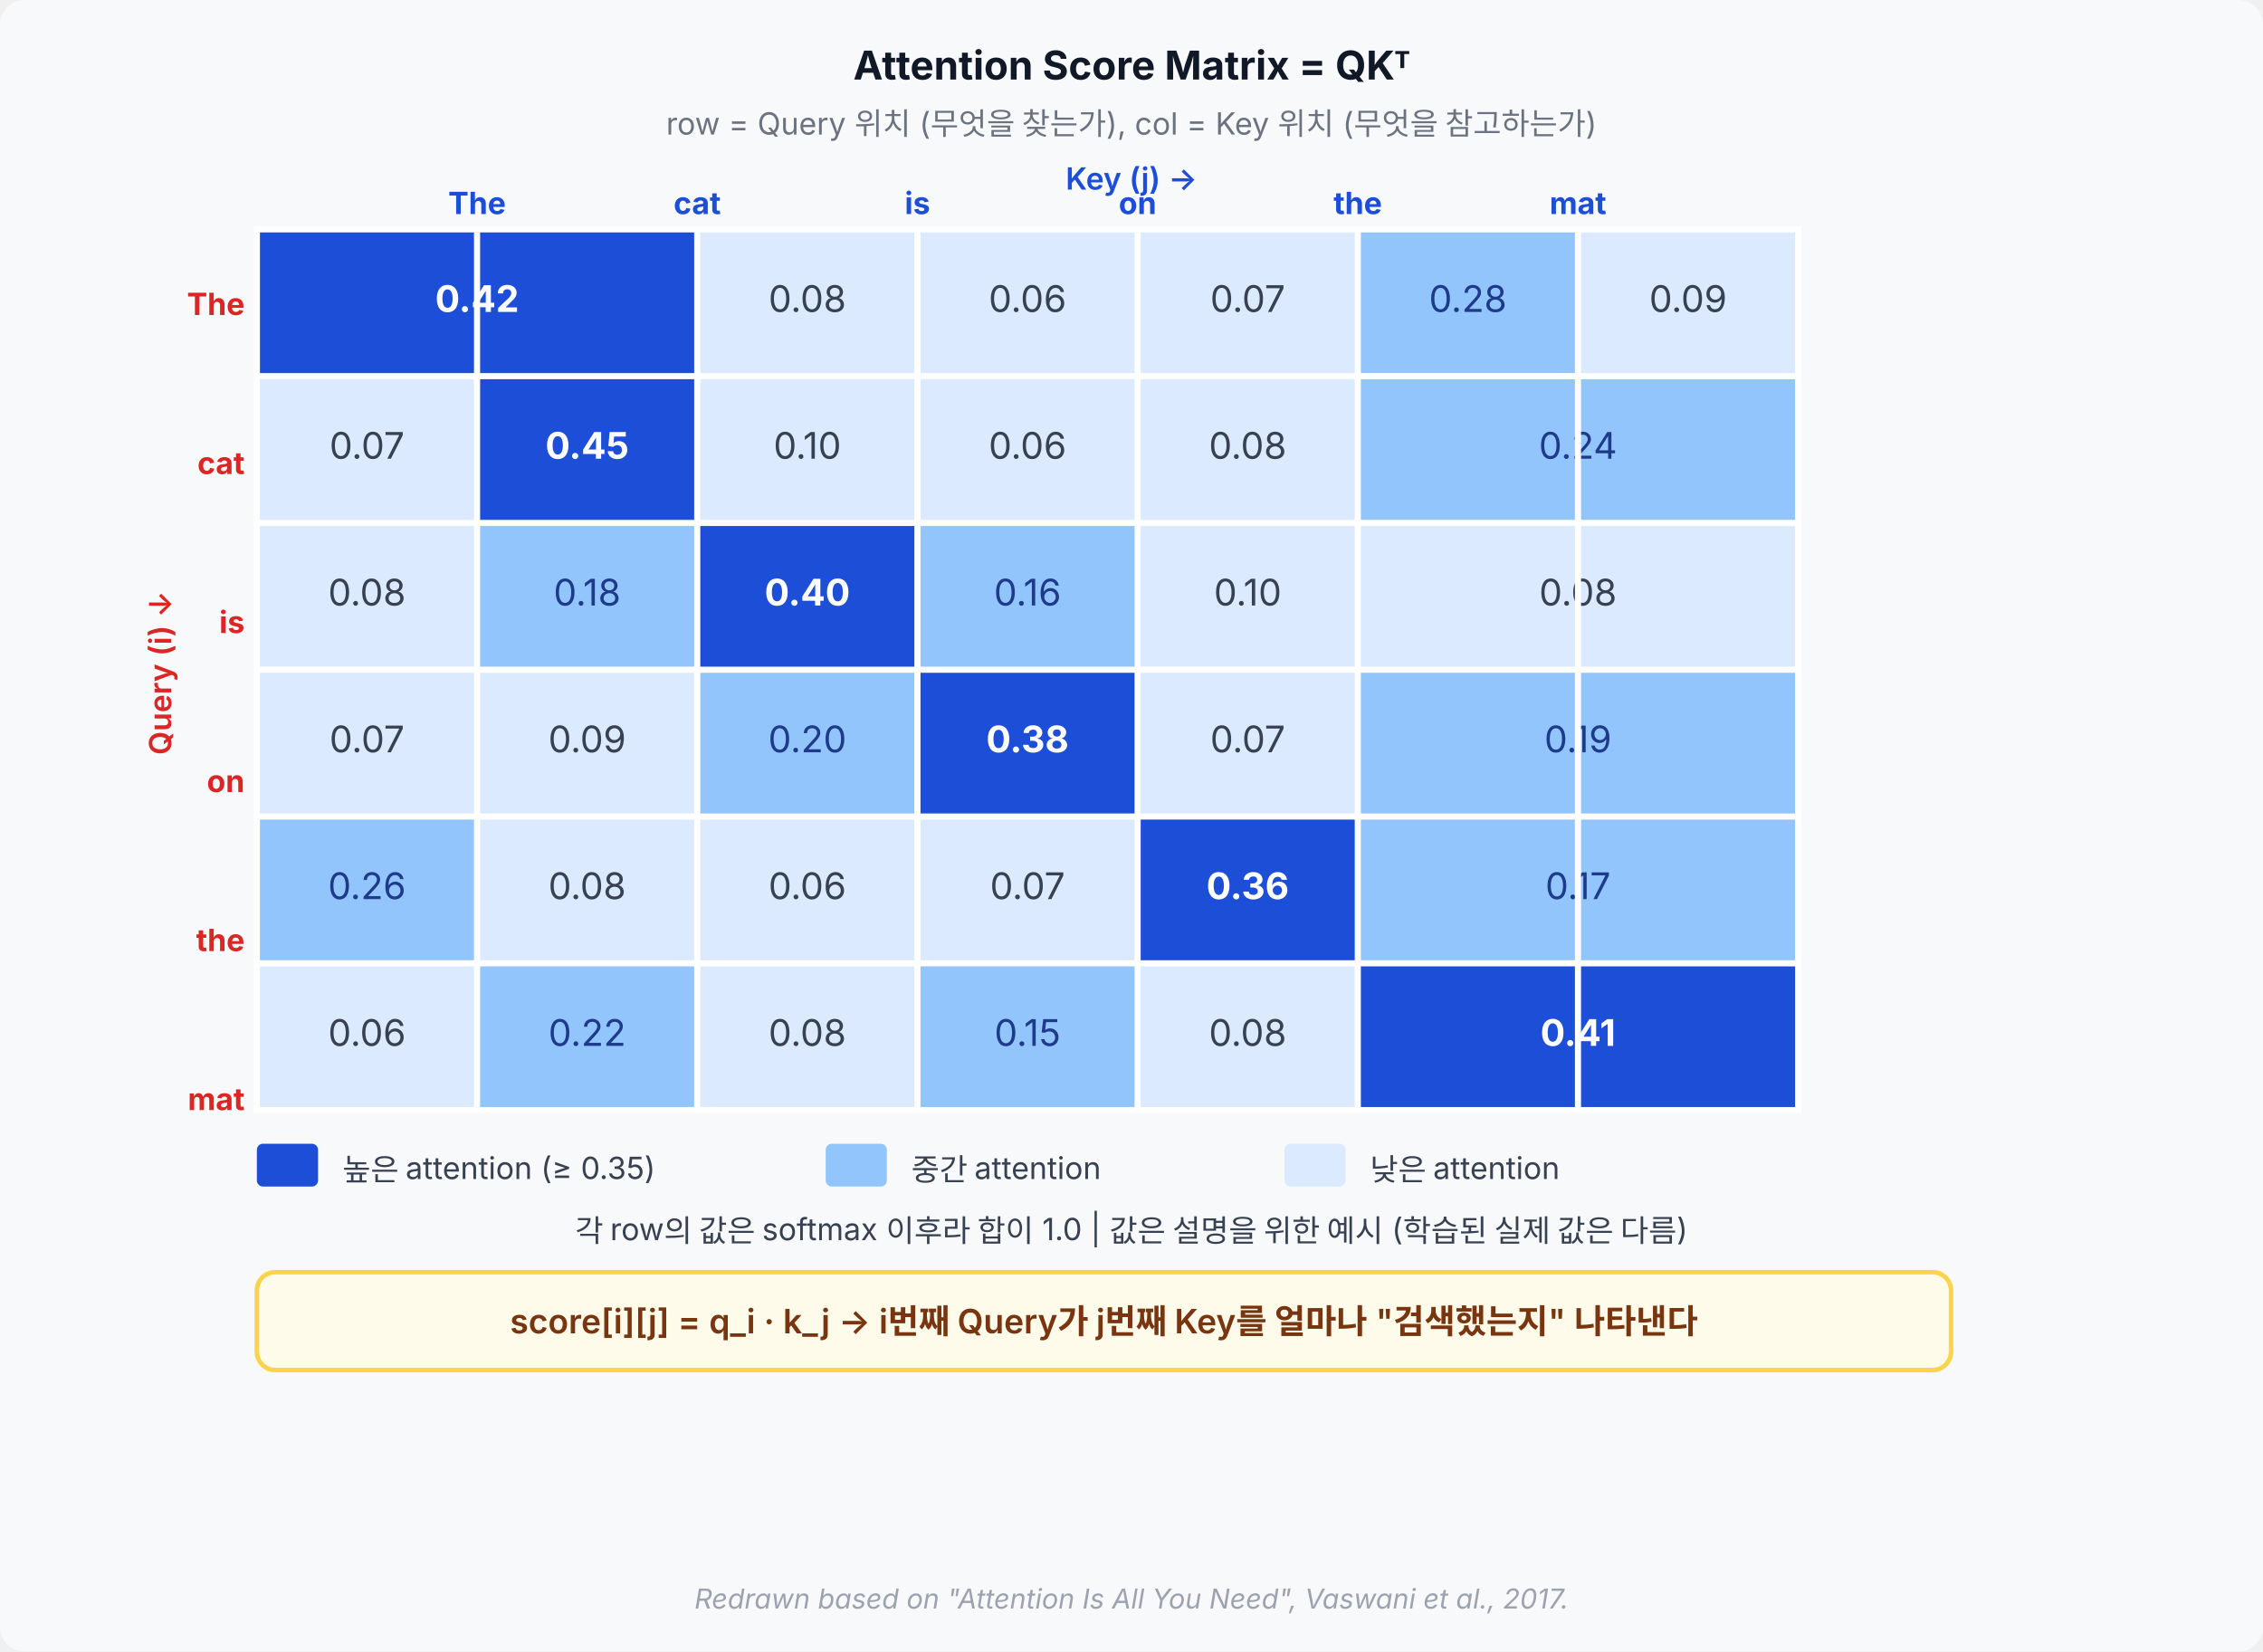
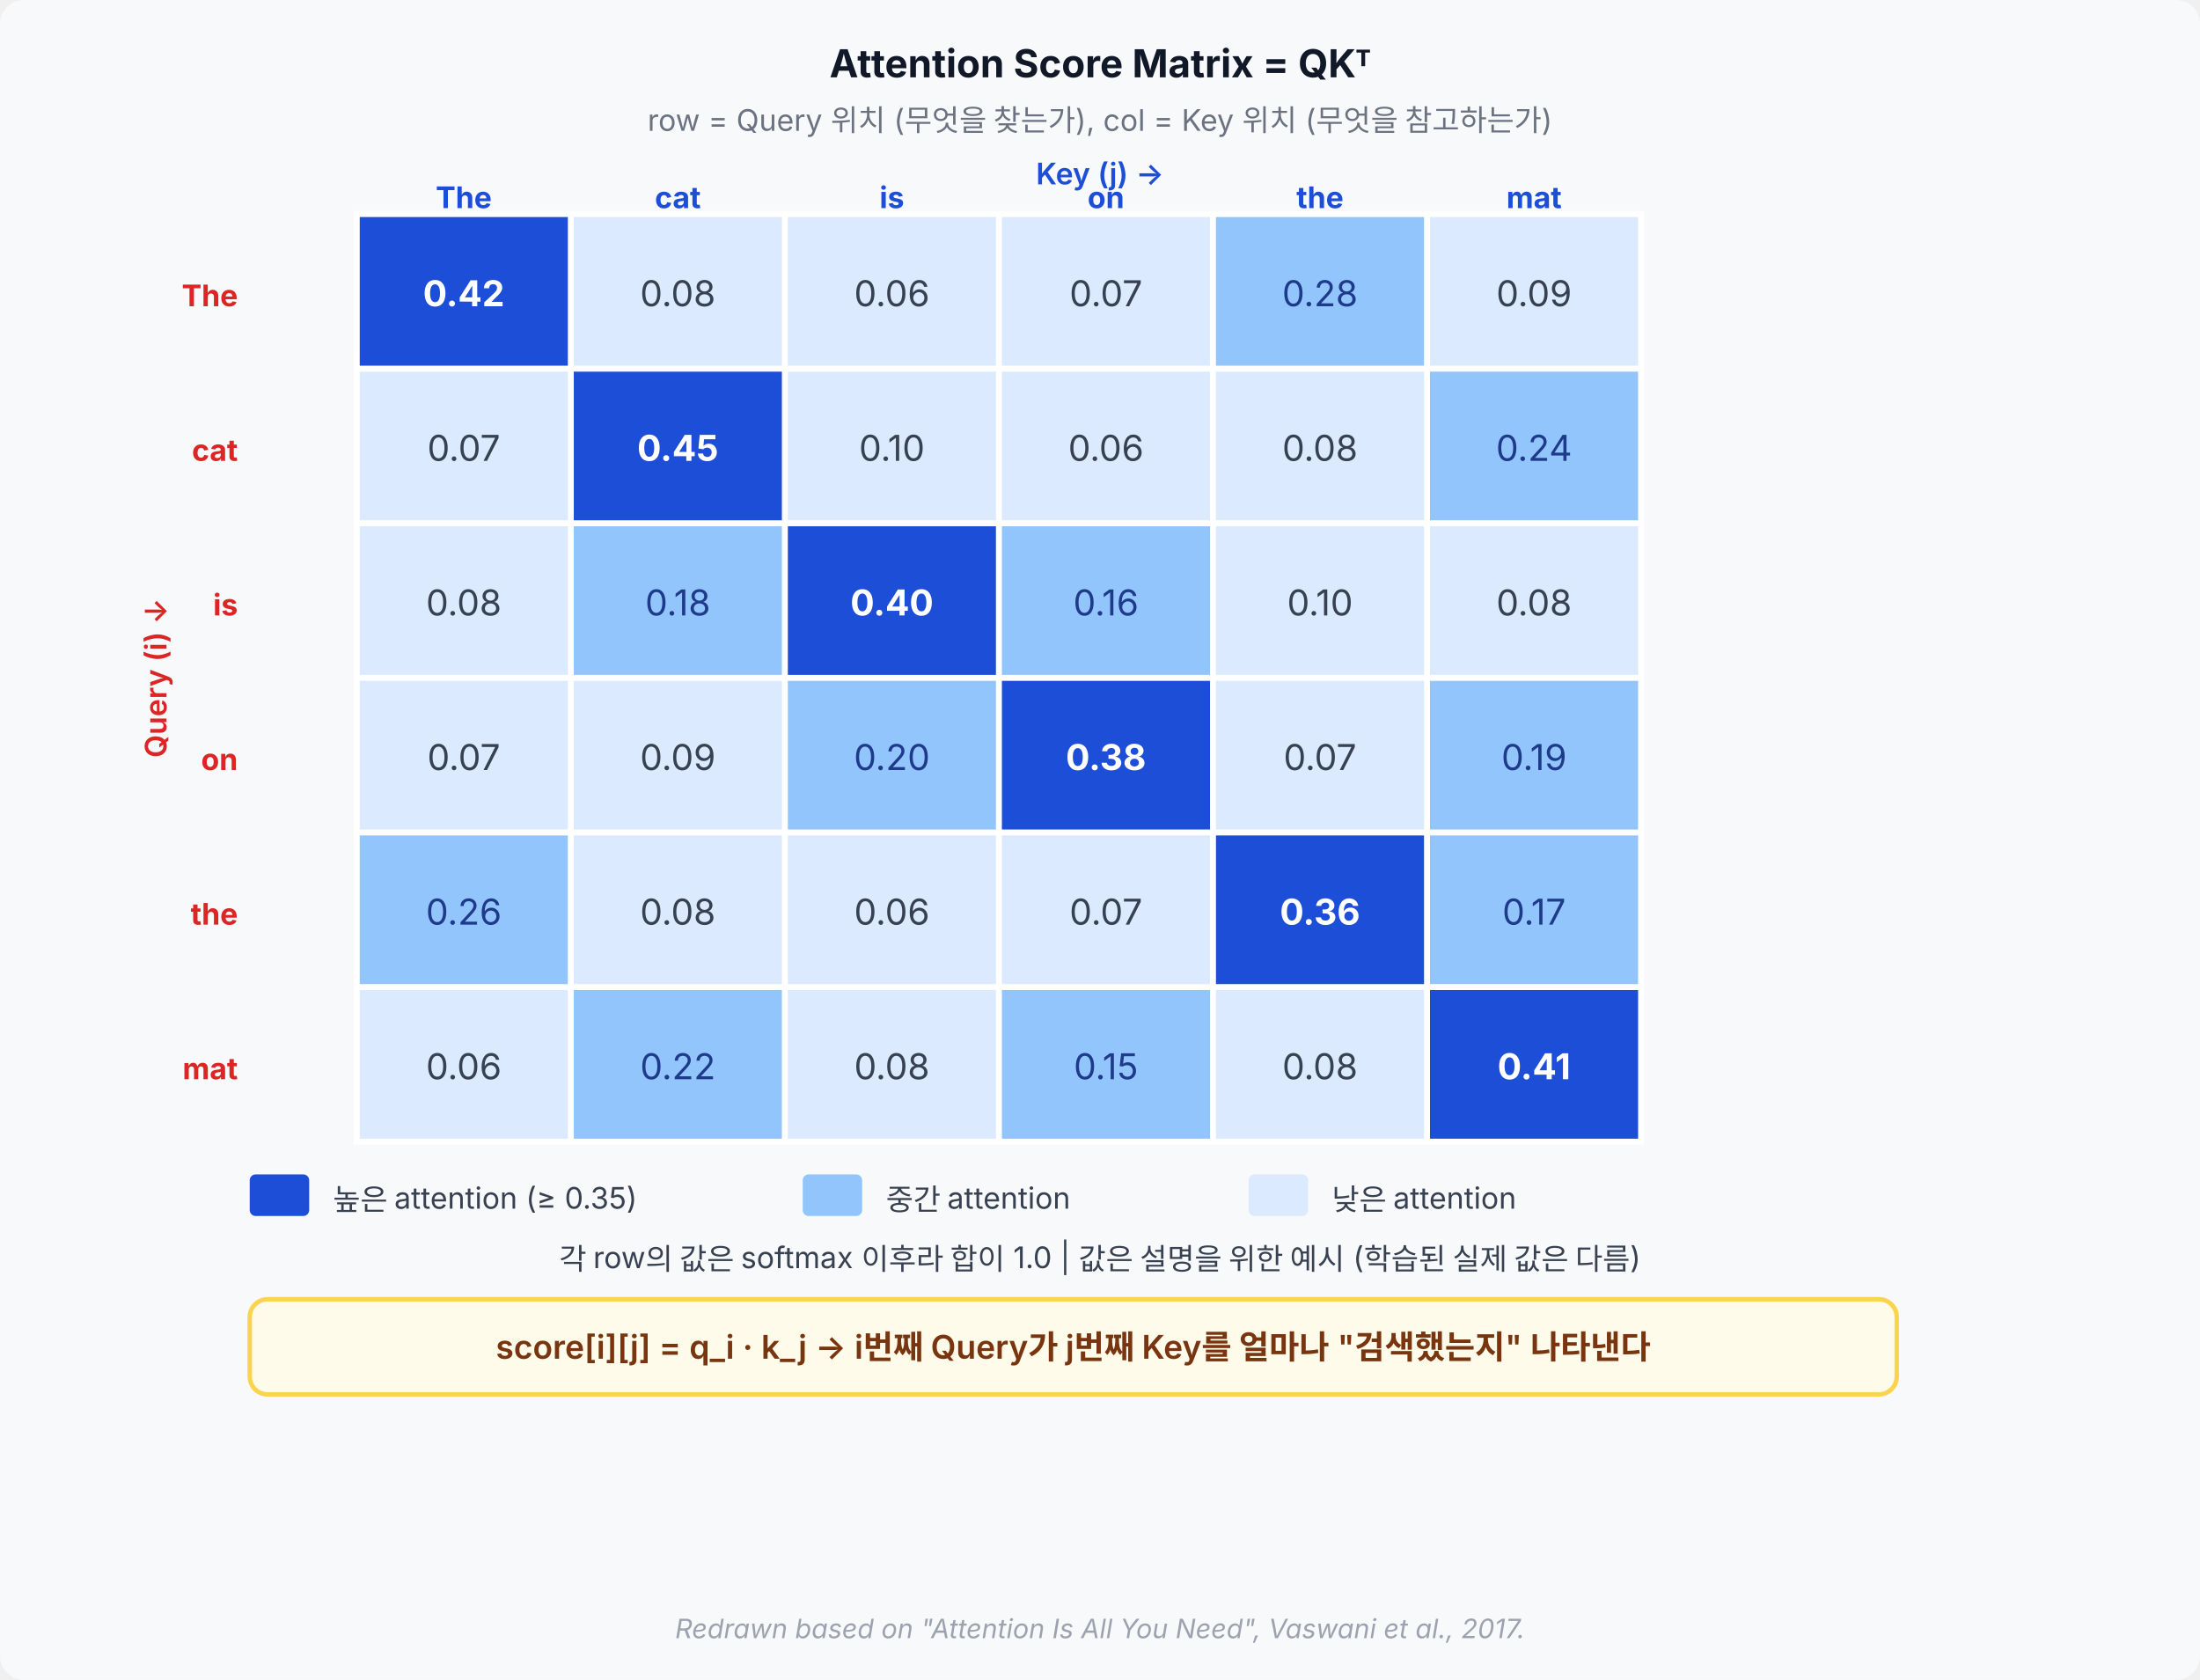
- <svg xmlns="http://www.w3.org/2000/svg" viewBox="0 0 740 540" width="740" height="540" font-family="system-ui, -apple-system, 'Segoe UI', sans-serif">
-   <rect width="740" height="540" fill="#F8F9FB" rx="8" />
+ <svg xmlns="http://www.w3.org/2000/svg" viewBox="0 0 740 565" width="740" height="565" font-family="system-ui, -apple-system, 'Segoe UI', sans-serif">
+   <rect width="740" height="565" fill="#F8F9FB" rx="8" />
  <text x="370" y="26" text-anchor="middle" font-size="13" font-weight="700" fill="#111827">Attention Score Matrix = QKᵀ</text>
  <text x="370" y="44" text-anchor="middle" font-size="10" fill="#6B7280">row = Query 위치 (무엇을 찾는가),  col = Key 위치 (무엇을 참고하는가)</text>
  <text x="370" y="62" text-anchor="middle" font-size="10" fill="#1D4ED8" font-weight="600">Key (j) →</text>
  <text x="156" y="70" text-anchor="middle" font-size="10" font-weight="700" fill="#1D4ED8">The</text>
  <text x="228" y="70" text-anchor="middle" font-size="10" font-weight="700" fill="#1D4ED8">cat</text>
  <text x="300" y="70" text-anchor="middle" font-size="10" font-weight="700" fill="#1D4ED8">is</text>
  <text x="372" y="70" text-anchor="middle" font-size="10" font-weight="700" fill="#1D4ED8">on</text>
  <text x="444" y="70" text-anchor="middle" font-size="10" font-weight="700" fill="#1D4ED8">the</text>
  <text x="516" y="70" text-anchor="middle" font-size="10" font-weight="700" fill="#1D4ED8">mat</text>
-   <text x="56" y="220" text-anchor="middle" font-size="10" fill="#DC2626" font-weight="600" transform="rotate(-90,56,220)">Query (i) ↓</text>
+   <text x="56" y="228" text-anchor="middle" font-size="10" fill="#DC2626" font-weight="600" transform="rotate(-90,56,228)">Query (i) ↓</text>
  <text x="80" y="103" text-anchor="end" font-size="10" font-weight="700" fill="#DC2626">The</text>
  <text x="80" y="155" text-anchor="end" font-size="10" font-weight="700" fill="#DC2626">cat</text>
  <text x="80" y="207" text-anchor="end" font-size="10" font-weight="700" fill="#DC2626">is</text>
  <text x="80" y="259" text-anchor="end" font-size="10" font-weight="700" fill="#DC2626">on</text>
  <text x="80" y="311" text-anchor="end" font-size="10" font-weight="700" fill="#DC2626">the</text>
  <text x="80" y="363" text-anchor="end" font-size="10" font-weight="700" fill="#DC2626">mat</text>
-   <rect x="84" y="75" width="144" height="48" rx="0" fill="#1D4ED8" />
-   <text x="156" y="102" text-anchor="middle" font-size="12" font-weight="700" fill="white">0.42</text>
-   <rect x="228" y="75" width="72" height="48" rx="0" fill="#DBEAFE" />
-   <text x="264" y="102" text-anchor="middle" font-size="12" fill="#374151">0.08</text>
-   <rect x="300" y="75" width="72" height="48" rx="0" fill="#DBEAFE" />
-   <text x="336" y="102" text-anchor="middle" font-size="12" fill="#374151">0.06</text>
-   <rect x="372" y="75" width="72" height="48" rx="0" fill="#DBEAFE" />
-   <text x="408" y="102" text-anchor="middle" font-size="12" fill="#374151">0.07</text>
-   <rect x="444" y="75" width="72" height="48" rx="0" fill="#93C5FD" />
-   <text x="480" y="102" text-anchor="middle" font-size="12" fill="#1E3A8A">0.28</text>
-   <rect x="516" y="75" width="72" height="48" rx="0" fill="#DBEAFE" />
-   <text x="552" y="102" text-anchor="middle" font-size="12" fill="#374151">0.09</text>
-   <rect x="84" y="123" width="72" height="48" rx="0" fill="#DBEAFE" />
-   <text x="120" y="150" text-anchor="middle" font-size="12" fill="#374151">0.07</text>
-   <rect x="156" y="123" width="72" height="48" rx="0" fill="#1D4ED8" />
-   <text x="192" y="150" text-anchor="middle" font-size="12" font-weight="700" fill="white">0.45</text>
-   <rect x="228" y="123" width="72" height="48" rx="0" fill="#DBEAFE" />
-   <text x="264" y="150" text-anchor="middle" font-size="12" fill="#374151">0.10</text>
-   <rect x="300" y="123" width="72" height="48" rx="0" fill="#DBEAFE" />
-   <text x="336" y="150" text-anchor="middle" font-size="12" fill="#374151">0.06</text>
-   <rect x="372" y="123" width="72" height="48" rx="0" fill="#DBEAFE" />
-   <text x="408" y="150" text-anchor="middle" font-size="12" fill="#374151">0.08</text>
-   <rect x="444" y="123" width="144" height="48" rx="0" fill="#93C5FD" />
-   <text x="516" y="150" text-anchor="middle" font-size="12" fill="#1E3A8A">0.24</text>
-   <rect x="84" y="171" width="72" height="48" rx="0" fill="#DBEAFE" />
-   <text x="120" y="198" text-anchor="middle" font-size="12" fill="#374151">0.08</text>
-   <rect x="156" y="171" width="72" height="48" rx="0" fill="#93C5FD" />
-   <text x="192" y="198" text-anchor="middle" font-size="12" fill="#1E3A8A">0.18</text>
-   <rect x="228" y="171" width="72" height="48" rx="0" fill="#1D4ED8" />
-   <text x="264" y="198" text-anchor="middle" font-size="12" font-weight="700" fill="white">0.40</text>
-   <rect x="300" y="171" width="72" height="48" rx="0" fill="#93C5FD" />
-   <text x="336" y="198" text-anchor="middle" font-size="12" fill="#1E3A8A">0.16</text>
-   <rect x="372" y="171" width="72" height="48" rx="0" fill="#DBEAFE" />
-   <text x="408" y="198" text-anchor="middle" font-size="12" fill="#374151">0.10</text>
-   <rect x="444" y="171" width="144" height="48" rx="0" fill="#DBEAFE" />
-   <text x="516" y="198" text-anchor="middle" font-size="12" fill="#374151">0.08</text>
-   <rect x="84" y="219" width="72" height="48" rx="0" fill="#DBEAFE" />
-   <text x="120" y="246" text-anchor="middle" font-size="12" fill="#374151">0.07</text>
-   <rect x="156" y="219" width="72" height="48" rx="0" fill="#DBEAFE" />
-   <text x="192" y="246" text-anchor="middle" font-size="12" fill="#374151">0.09</text>
-   <rect x="228" y="219" width="72" height="48" rx="0" fill="#93C5FD" />
-   <text x="264" y="246" text-anchor="middle" font-size="12" fill="#1E3A8A">0.20</text>
-   <rect x="300" y="219" width="72" height="48" rx="0" fill="#1D4ED8" />
-   <text x="336" y="246" text-anchor="middle" font-size="12" font-weight="700" fill="white">0.38</text>
-   <rect x="372" y="219" width="72" height="48" rx="0" fill="#DBEAFE" />
-   <text x="408" y="246" text-anchor="middle" font-size="12" fill="#374151">0.07</text>
-   <rect x="444" y="219" width="144" height="48" rx="0" fill="#93C5FD" />
-   <text x="516" y="246" text-anchor="middle" font-size="12" fill="#1E3A8A">0.19</text>
-   <rect x="84" y="267" width="72" height="48" rx="0" fill="#93C5FD" />
-   <text x="120" y="294" text-anchor="middle" font-size="12" fill="#1E3A8A">0.26</text>
-   <rect x="156" y="267" width="72" height="48" rx="0" fill="#DBEAFE" />
-   <text x="192" y="294" text-anchor="middle" font-size="12" fill="#374151">0.08</text>
-   <rect x="228" y="267" width="72" height="48" rx="0" fill="#DBEAFE" />
-   <text x="264" y="294" text-anchor="middle" font-size="12" fill="#374151">0.06</text>
-   <rect x="300" y="267" width="72" height="48" rx="0" fill="#DBEAFE" />
-   <text x="336" y="294" text-anchor="middle" font-size="12" fill="#374151">0.07</text>
-   <rect x="372" y="267" width="72" height="48" rx="0" fill="#1D4ED8" />
-   <text x="408" y="294" text-anchor="middle" font-size="12" font-weight="700" fill="white">0.36</text>
-   <rect x="444" y="267" width="144" height="48" rx="0" fill="#93C5FD" />
-   <text x="516" y="294" text-anchor="middle" font-size="12" fill="#1E3A8A">0.17</text>
-   <rect x="84" y="315" width="72" height="48" rx="0" fill="#DBEAFE" />
-   <text x="120" y="342" text-anchor="middle" font-size="12" fill="#374151">0.06</text>
-   <rect x="156" y="315" width="72" height="48" rx="0" fill="#93C5FD" />
-   <text x="192" y="342" text-anchor="middle" font-size="12" fill="#1E3A8A">0.22</text>
-   <rect x="228" y="315" width="72" height="48" rx="0" fill="#DBEAFE" />
-   <text x="264" y="342" text-anchor="middle" font-size="12" fill="#374151">0.08</text>
-   <rect x="300" y="315" width="72" height="48" rx="0" fill="#93C5FD" />
-   <text x="336" y="342" text-anchor="middle" font-size="12" fill="#1E3A8A">0.15</text>
-   <rect x="372" y="315" width="72" height="48" rx="0" fill="#DBEAFE" />
-   <text x="408" y="342" text-anchor="middle" font-size="12" fill="#374151">0.08</text>
-   <rect x="444" y="315" width="144" height="48" rx="0" fill="#1D4ED8" />
-   <text x="516" y="342" text-anchor="middle" font-size="12" font-weight="700" fill="white">0.41</text>
-   <rect x="84" y="75" width="504" height="288" fill="none" stroke="#FFFFFF" stroke-width="2" />
-   <line x1="84" y1="123" x2="588" y2="123" stroke="white" stroke-width="2" />
-   <line x1="84" y1="171" x2="588" y2="171" stroke="white" stroke-width="2" />
-   <line x1="84" y1="219" x2="588" y2="219" stroke="white" stroke-width="2" />
-   <line x1="84" y1="267" x2="588" y2="267" stroke="white" stroke-width="2" />
-   <line x1="84" y1="315" x2="588" y2="315" stroke="white" stroke-width="2" />
-   <line x1="156" y1="75" x2="156" y2="363" stroke="white" stroke-width="2" />
-   <line x1="228" y1="75" x2="228" y2="363" stroke="white" stroke-width="2" />
-   <line x1="300" y1="75" x2="300" y2="363" stroke="white" stroke-width="2" />
-   <line x1="372" y1="75" x2="372" y2="363" stroke="white" stroke-width="2" />
-   <line x1="444" y1="75" x2="444" y2="363" stroke="white" stroke-width="2" />
-   <line x1="516" y1="75" x2="516" y2="363" stroke="white" stroke-width="2" />
-   <rect x="84" y="374" width="20" height="14" rx="2" fill="#1D4ED8" />
-   <text x="112" y="386" font-size="10" fill="#374151">높은 attention (≥ 0.35)</text>
-   <rect x="270" y="374" width="20" height="14" rx="2" fill="#93C5FD" />
-   <text x="298" y="386" font-size="10" fill="#374151">중간 attention</text>
-   <rect x="420" y="374" width="20" height="14" rx="2" fill="#DBEAFE" />
-   <text x="448" y="386" font-size="10" fill="#374151">낮은 attention</text>
-   <text x="370" y="406" text-anchor="middle" font-size="10" fill="#374151">각 row의 값은 softmax 이후라 합이 1.0  |  값은 설명을 위한 예시 (학습된 실제 값은 다름)</text>
-   <rect x="84" y="416" width="554" height="32" rx="6" fill="#FFFBEB" stroke="#FCD34D" stroke-width="1.5" />
-   <text x="361" y="436" text-anchor="middle" font-size="11" fill="#78350F" font-weight="600">score[i][j] = q_i · k_j  →  i번째 Query가 j번째 Key를 얼마나 "검색했는지" 나타낸다</text>
-   <text x="370" y="526" text-anchor="middle" font-size="9" fill="#9CA3AF" font-style="italic">Redrawn based on "Attention Is All You Need", Vaswani et al., 2017.</text>
+   <rect x="120" y="72" width="72" height="52" fill="#1D4ED8" />
+   <text x="156" y="103" text-anchor="middle" font-size="12" font-weight="700" fill="white">0.42</text>
+   <rect x="192" y="72" width="72" height="52" fill="#DBEAFE" />
+   <text x="228" y="103" text-anchor="middle" font-size="12" fill="#374151">0.08</text>
+   <rect x="264" y="72" width="72" height="52" fill="#DBEAFE" />
+   <text x="300" y="103" text-anchor="middle" font-size="12" fill="#374151">0.06</text>
+   <rect x="336" y="72" width="72" height="52" fill="#DBEAFE" />
+   <text x="372" y="103" text-anchor="middle" font-size="12" fill="#374151">0.07</text>
+   <rect x="408" y="72" width="72" height="52" fill="#93C5FD" />
+   <text x="444" y="103" text-anchor="middle" font-size="12" fill="#1E3A8A">0.28</text>
+   <rect x="480" y="72" width="72" height="52" fill="#DBEAFE" />
+   <text x="516" y="103" text-anchor="middle" font-size="12" fill="#374151">0.09</text>
+   <rect x="120" y="124" width="72" height="52" fill="#DBEAFE" />
+   <text x="156" y="155" text-anchor="middle" font-size="12" fill="#374151">0.07</text>
+   <rect x="192" y="124" width="72" height="52" fill="#1D4ED8" />
+   <text x="228" y="155" text-anchor="middle" font-size="12" font-weight="700" fill="white">0.45</text>
+   <rect x="264" y="124" width="72" height="52" fill="#DBEAFE" />
+   <text x="300" y="155" text-anchor="middle" font-size="12" fill="#374151">0.10</text>
+   <rect x="336" y="124" width="72" height="52" fill="#DBEAFE" />
+   <text x="372" y="155" text-anchor="middle" font-size="12" fill="#374151">0.06</text>
+   <rect x="408" y="124" width="72" height="52" fill="#DBEAFE" />
+   <text x="444" y="155" text-anchor="middle" font-size="12" fill="#374151">0.08</text>
+   <rect x="480" y="124" width="72" height="52" fill="#93C5FD" />
+   <text x="516" y="155" text-anchor="middle" font-size="12" fill="#1E3A8A">0.24</text>
+   <rect x="120" y="176" width="72" height="52" fill="#DBEAFE" />
+   <text x="156" y="207" text-anchor="middle" font-size="12" fill="#374151">0.08</text>
+   <rect x="192" y="176" width="72" height="52" fill="#93C5FD" />
+   <text x="228" y="207" text-anchor="middle" font-size="12" fill="#1E3A8A">0.18</text>
+   <rect x="264" y="176" width="72" height="52" fill="#1D4ED8" />
+   <text x="300" y="207" text-anchor="middle" font-size="12" font-weight="700" fill="white">0.40</text>
+   <rect x="336" y="176" width="72" height="52" fill="#93C5FD" />
+   <text x="372" y="207" text-anchor="middle" font-size="12" fill="#1E3A8A">0.16</text>
+   <rect x="408" y="176" width="72" height="52" fill="#DBEAFE" />
+   <text x="444" y="207" text-anchor="middle" font-size="12" fill="#374151">0.10</text>
+   <rect x="480" y="176" width="72" height="52" fill="#DBEAFE" />
+   <text x="516" y="207" text-anchor="middle" font-size="12" fill="#374151">0.08</text>
+   <rect x="120" y="228" width="72" height="52" fill="#DBEAFE" />
+   <text x="156" y="259" text-anchor="middle" font-size="12" fill="#374151">0.07</text>
+   <rect x="192" y="228" width="72" height="52" fill="#DBEAFE" />
+   <text x="228" y="259" text-anchor="middle" font-size="12" fill="#374151">0.09</text>
+   <rect x="264" y="228" width="72" height="52" fill="#93C5FD" />
+   <text x="300" y="259" text-anchor="middle" font-size="12" fill="#1E3A8A">0.20</text>
+   <rect x="336" y="228" width="72" height="52" fill="#1D4ED8" />
+   <text x="372" y="259" text-anchor="middle" font-size="12" font-weight="700" fill="white">0.38</text>
+   <rect x="408" y="228" width="72" height="52" fill="#DBEAFE" />
+   <text x="444" y="259" text-anchor="middle" font-size="12" fill="#374151">0.07</text>
+   <rect x="480" y="228" width="72" height="52" fill="#93C5FD" />
+   <text x="516" y="259" text-anchor="middle" font-size="12" fill="#1E3A8A">0.19</text>
+   <rect x="120" y="280" width="72" height="52" fill="#93C5FD" />
+   <text x="156" y="311" text-anchor="middle" font-size="12" fill="#1E3A8A">0.26</text>
+   <rect x="192" y="280" width="72" height="52" fill="#DBEAFE" />
+   <text x="228" y="311" text-anchor="middle" font-size="12" fill="#374151">0.08</text>
+   <rect x="264" y="280" width="72" height="52" fill="#DBEAFE" />
+   <text x="300" y="311" text-anchor="middle" font-size="12" fill="#374151">0.06</text>
+   <rect x="336" y="280" width="72" height="52" fill="#DBEAFE" />
+   <text x="372" y="311" text-anchor="middle" font-size="12" fill="#374151">0.07</text>
+   <rect x="408" y="280" width="72" height="52" fill="#1D4ED8" />
+   <text x="444" y="311" text-anchor="middle" font-size="12" font-weight="700" fill="white">0.36</text>
+   <rect x="480" y="280" width="72" height="52" fill="#93C5FD" />
+   <text x="516" y="311" text-anchor="middle" font-size="12" fill="#1E3A8A">0.17</text>
+   <rect x="120" y="332" width="72" height="52" fill="#DBEAFE" />
+   <text x="156" y="363" text-anchor="middle" font-size="12" fill="#374151">0.06</text>
+   <rect x="192" y="332" width="72" height="52" fill="#93C5FD" />
+   <text x="228" y="363" text-anchor="middle" font-size="12" fill="#1E3A8A">0.22</text>
+   <rect x="264" y="332" width="72" height="52" fill="#DBEAFE" />
+   <text x="300" y="363" text-anchor="middle" font-size="12" fill="#374151">0.08</text>
+   <rect x="336" y="332" width="72" height="52" fill="#93C5FD" />
+   <text x="372" y="363" text-anchor="middle" font-size="12" fill="#1E3A8A">0.15</text>
+   <rect x="408" y="332" width="72" height="52" fill="#DBEAFE" />
+   <text x="444" y="363" text-anchor="middle" font-size="12" fill="#374151">0.08</text>
+   <rect x="480" y="332" width="72" height="52" fill="#1D4ED8" />
+   <text x="516" y="363" text-anchor="middle" font-size="12" font-weight="700" fill="white">0.41</text>
+   <rect x="120" y="72" width="432" height="312" fill="none" stroke="#FFFFFF" stroke-width="2" />
+   <line x1="120" y1="124" x2="552" y2="124" stroke="white" stroke-width="2" />
+   <line x1="120" y1="176" x2="552" y2="176" stroke="white" stroke-width="2" />
+   <line x1="120" y1="228" x2="552" y2="228" stroke="white" stroke-width="2" />
+   <line x1="120" y1="280" x2="552" y2="280" stroke="white" stroke-width="2" />
+   <line x1="120" y1="332" x2="552" y2="332" stroke="white" stroke-width="2" />
+   <line x1="192" y1="72" x2="192" y2="384" stroke="white" stroke-width="2" />
+   <line x1="264" y1="72" x2="264" y2="384" stroke="white" stroke-width="2" />
+   <line x1="336" y1="72" x2="336" y2="384" stroke="white" stroke-width="2" />
+   <line x1="408" y1="72" x2="408" y2="384" stroke="white" stroke-width="2" />
+   <line x1="480" y1="72" x2="480" y2="384" stroke="white" stroke-width="2" />
+   <rect x="84" y="395" width="20" height="14" rx="2" fill="#1D4ED8" />
+   <text x="112" y="407" font-size="10" fill="#374151">높은 attention (≥ 0.35)</text>
+   <rect x="270" y="395" width="20" height="14" rx="2" fill="#93C5FD" />
+   <text x="298" y="407" font-size="10" fill="#374151">중간 attention</text>
+   <rect x="420" y="395" width="20" height="14" rx="2" fill="#DBEAFE" />
+   <text x="448" y="407" font-size="10" fill="#374151">낮은 attention</text>
+   <text x="370" y="427" text-anchor="middle" font-size="10" fill="#374151">각 row의 값은 softmax 이후라 합이 1.0  |  값은 설명을 위한 예시 (학습된 실제 값은 다름)</text>
+   <rect x="84" y="437" width="554" height="32" rx="6" fill="#FFFBEB" stroke="#FCD34D" stroke-width="1.5" />
+   <text x="361" y="457" text-anchor="middle" font-size="11" fill="#78350F" font-weight="600">score[i][j] = q_i · k_j  →  i번째 Query가 j번째 Key를 얼마나 "검색했는지" 나타낸다</text>
+   <text x="370" y="551" text-anchor="middle" font-size="9" fill="#9CA3AF" font-style="italic">Redrawn based on "Attention Is All You Need", Vaswani et al., 2017.</text>
</svg>
